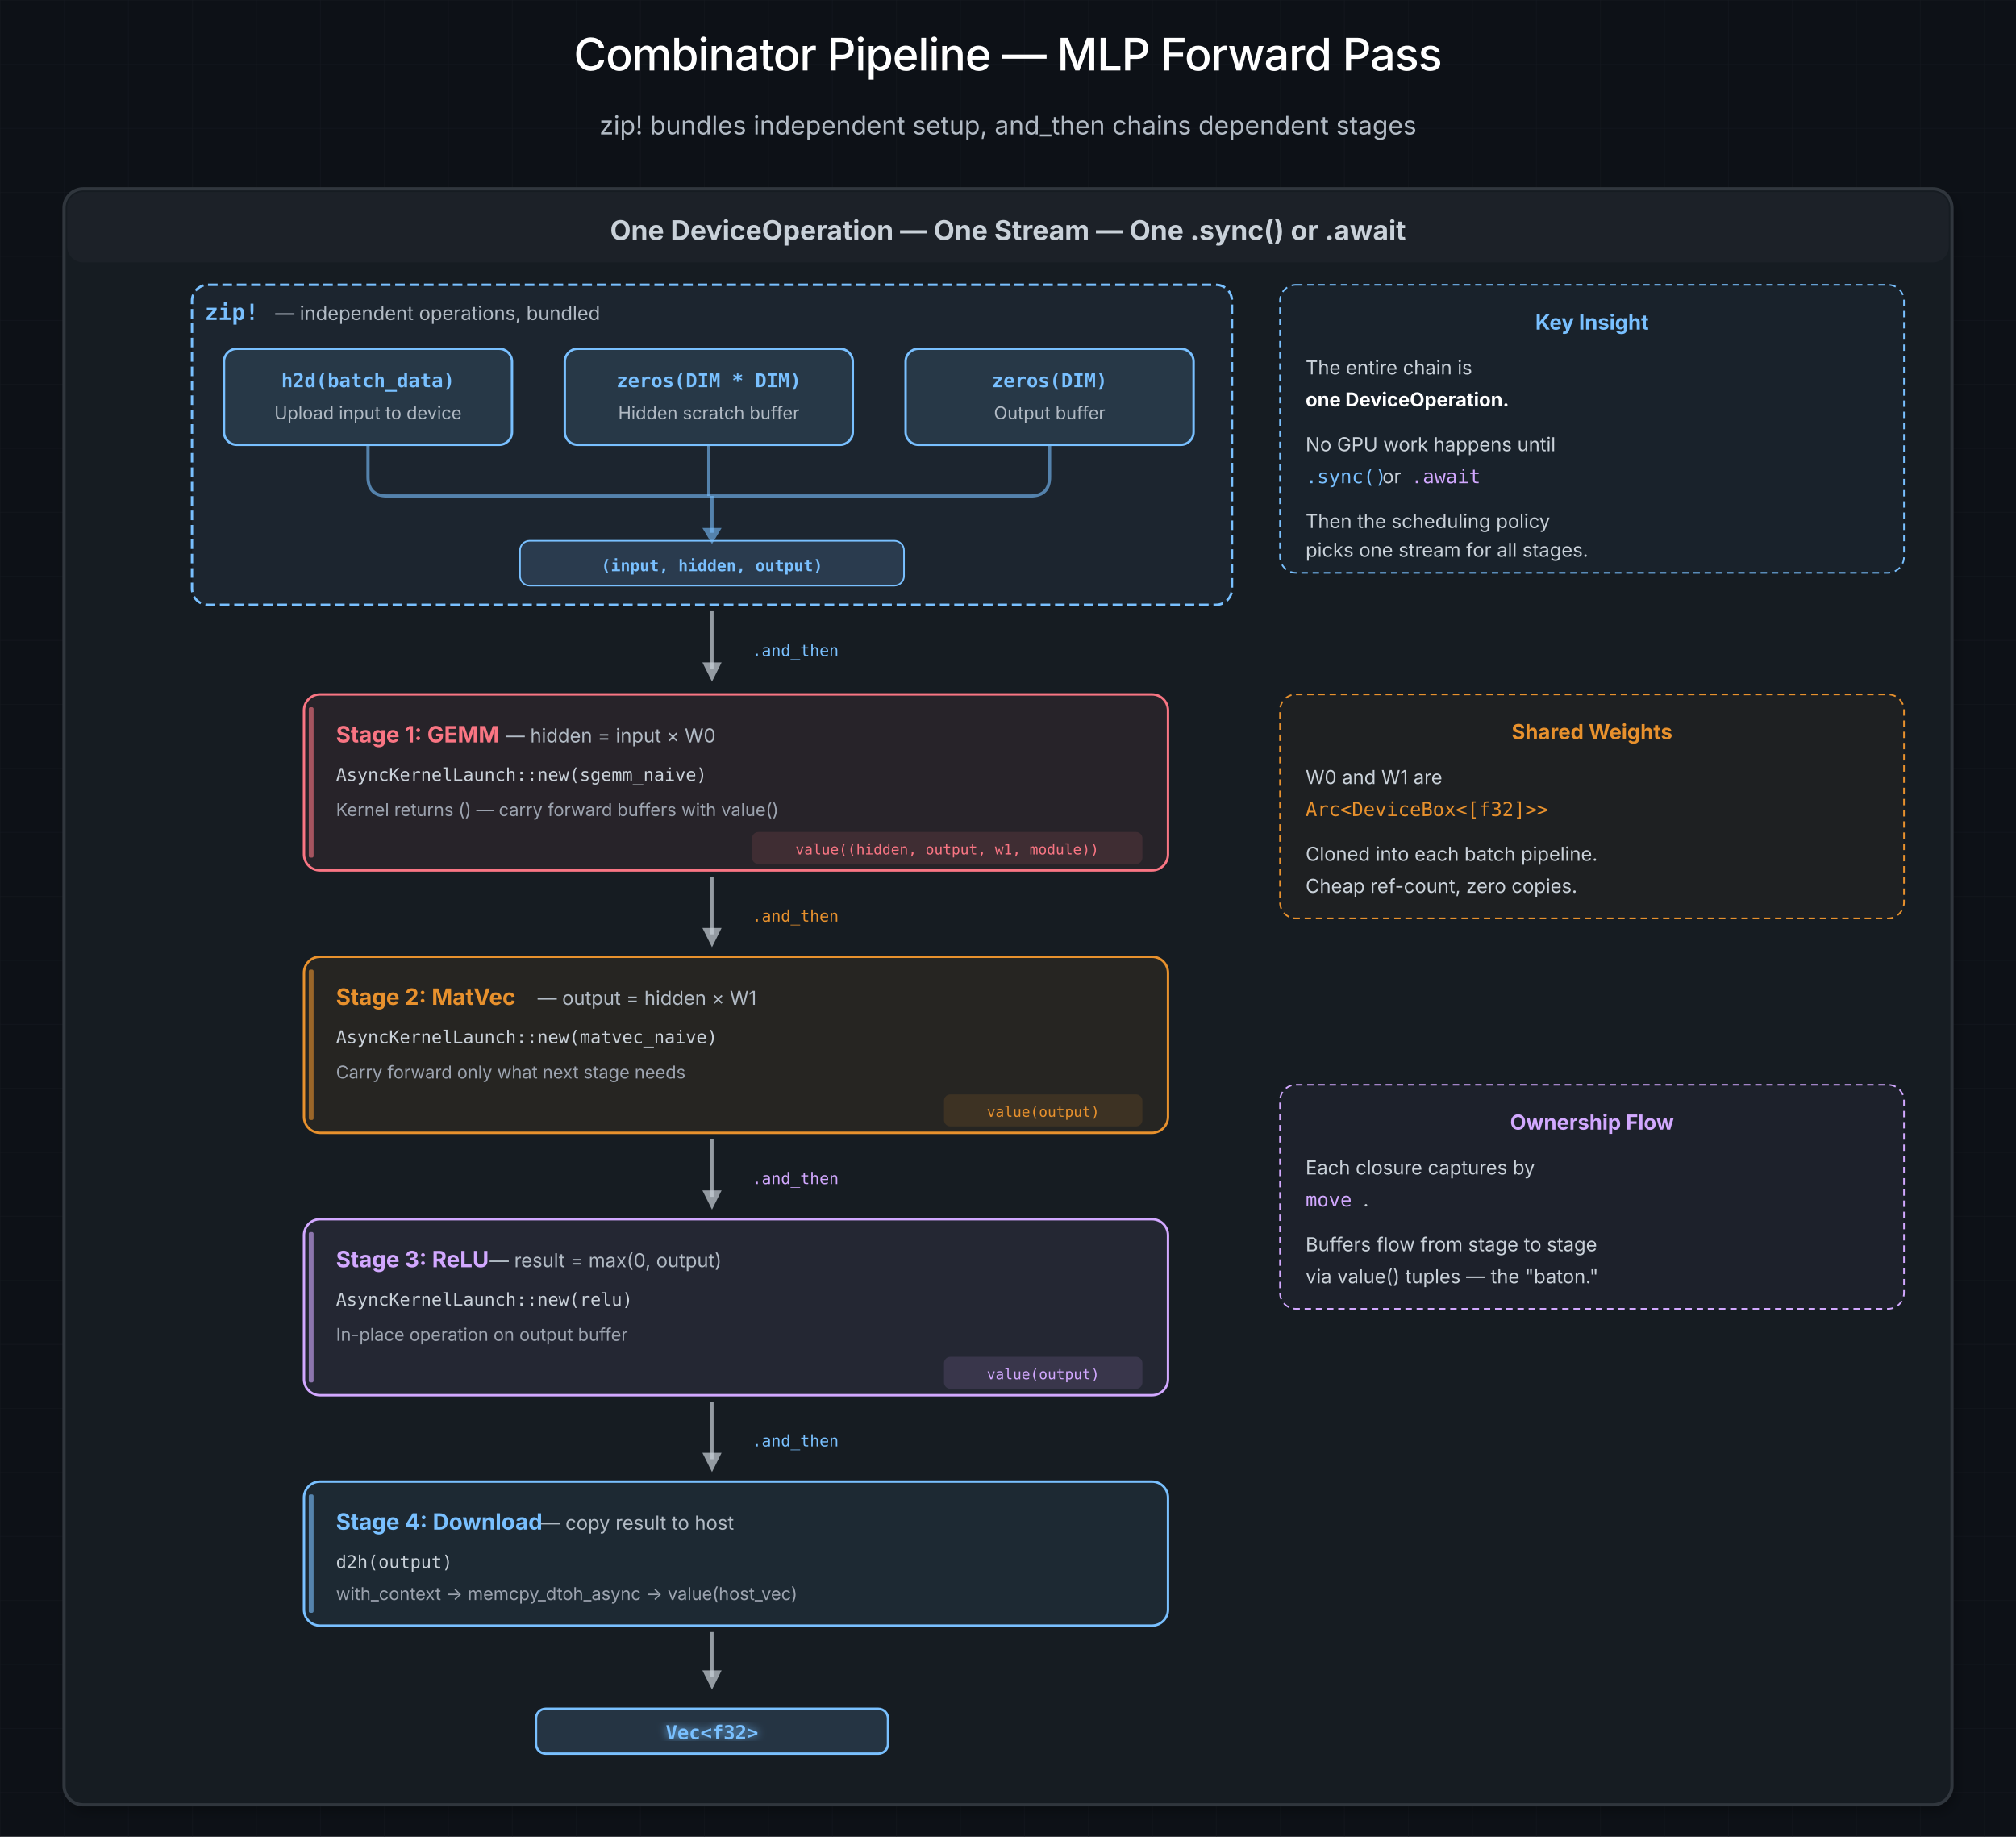
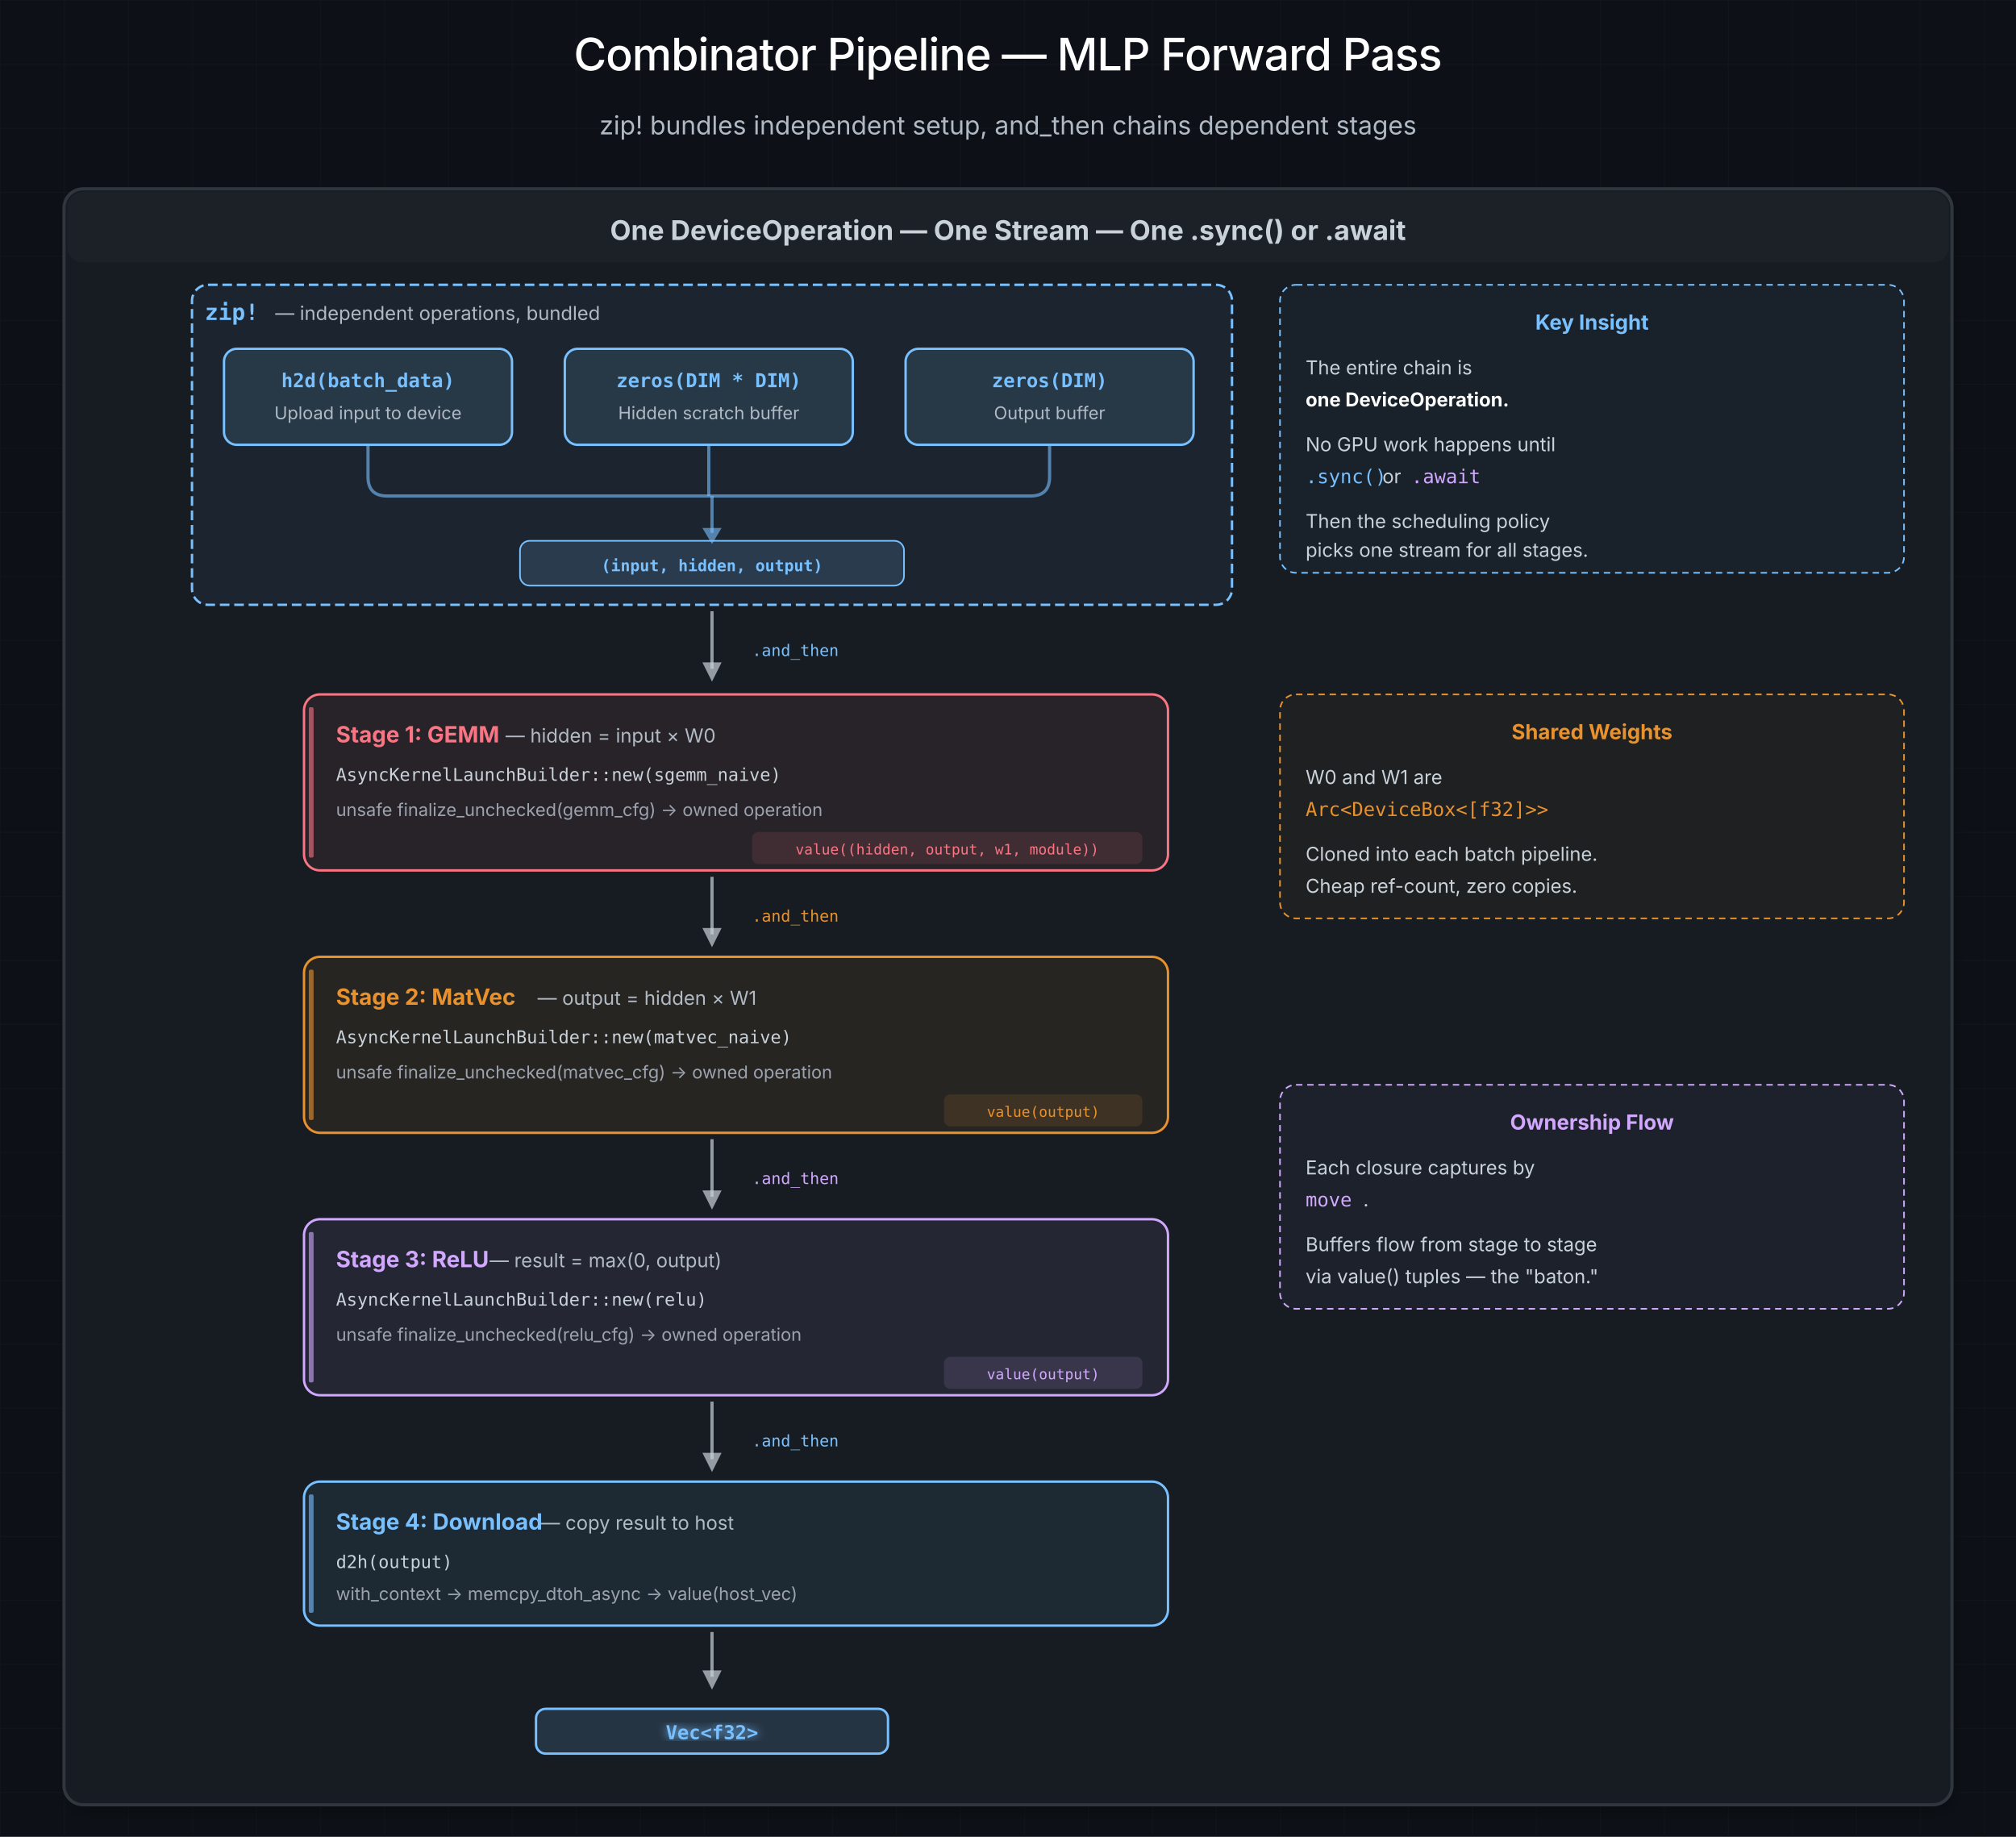
<svg xmlns="http://www.w3.org/2000/svg" viewBox="0 0 1260 1148" font-family="'NVIDIA', 'Inter', 'SF Pro Display', Arial, sans-serif">
  <defs>
    <style type="text/css">
      @font-face { font-family: 'NVIDIA'; font-style: normal; font-weight: 400; src: url('https://images.nvidia.com/etc/designs/nvidiaGDC/clientlibs_base/fonts/nvidia-sans/GLOBAL/NVIDIASans_W_Rg.woff2') format('woff2'); }
      @font-face { font-family: 'NVIDIA'; font-style: normal; font-weight: 700; src: url('https://images.nvidia.com/etc/designs/nvidiaGDC/clientlibs_base/fonts/nvidia-sans/GLOBAL/NVIDIASans_W_Bd.woff2') format('woff2'); }
      @font-face { font-family: 'RobotoMono'; font-style: normal; font-weight: 400; src: url('https://images.nvidia.com/etc/designs/nvidiaGDC/clientlibs_base/fonts/Roboto_Mono/static/RobotoMono-Regular.ttf') format('truetype'); }
    </style>
    <filter id="glow">
      <feGaussianBlur stdDeviation="3" result="coloredBlur" />
      <feMerge>
        <feMergeNode in="coloredBlur" />
        <feMergeNode in="SourceGraphic" />
      </feMerge>
    </filter>
    <filter id="shadow">
      <feDropShadow dx="2" dy="4" stdDeviation="4" flood-opacity="0.3" />
    </filter>
    <pattern id="grid" width="40" height="40" patternUnits="userSpaceOnUse">
      <path d="M 40 0 L 0 0 0 40" fill="none" stroke="#1c2128" stroke-width="0.5" />
    </pattern>
    <linearGradient id="titleAccent" x1="0%" y1="0%" x2="100%" y2="0%">
      <stop offset="0%" stop-color="#79c0ff" />
      <stop offset="100%" stop-color="#d2a8ff" />
    </linearGradient>
    <linearGradient id="pipelineFlow" x1="0%" y1="0%" x2="0%" y2="100%">
      <stop offset="0%" stop-color="#79c0ff" />
      <stop offset="33%" stop-color="#f97583" />
      <stop offset="66%" stop-color="#e8912d" />
      <stop offset="100%" stop-color="#d2a8ff" />
    </linearGradient>
  </defs>
  <rect width="1260" height="1148" fill="#0d1117" />
  <rect width="1260" height="1148" fill="url(#grid)" opacity="0.5" />
  <text x="630" y="44" text-anchor="middle" font-size="28" font-weight="500" fill="#ffffff" letter-spacing="-0.5">Combinator Pipeline — MLP Forward Pass</text>
  <line x1="300" y1="58" x2="960" y2="58" stroke="url(#titleAccent)" stroke-width="2" opacity="0.8" />
  <text x="630" y="84" text-anchor="middle" font-size="16" fill="#b1bac4">zip! bundles independent setup, and_then chains dependent stages</text>
  <g transform="translate(40, 118)">
    <rect width="1180" height="1010" rx="12" fill="#161b22" filter="url(#shadow)" />
    <rect width="1180" height="1010" rx="12" fill="none" stroke="#30363d" stroke-width="2" />
    <rect x="2" y="2" width="1176" height="44" rx="10" fill="#1c2128" />
    <text x="590" y="32" text-anchor="middle" font-size="17" font-weight="700" fill="#c9d1d9">One DeviceOperation — One Stream — One .sync() or .await</text>
    <line x1="55" y1="80" x2="55" y2="960" stroke="url(#pipelineFlow)" stroke-width="3" opacity="0.3" stroke-linecap="round" />
    <g transform="translate(80, 60)">
      <rect width="650" height="200" rx="10" fill="rgba(121, 192, 255, 0.06)" stroke="#79c0ff" stroke-width="1.5" stroke-dasharray="6,3" />
      <text x="8" y="22" font-family="'RobotoMono', monospace" font-size="14" font-weight="700" fill="#79c0ff">zip!</text>
      <text x="52" y="22" font-size="12" fill="#b1bac4">— independent operations, bundled</text>
      <g transform="translate(20, 40)">
        <rect width="180" height="60" rx="8" fill="rgba(121, 192, 255, 0.12)" stroke="#79c0ff" stroke-width="1.5" />
        <text x="90" y="24" text-anchor="middle" font-family="'RobotoMono', monospace" font-size="12" font-weight="700" fill="#79c0ff">h2d(batch_data)</text>
        <text x="90" y="44" text-anchor="middle" font-size="11" fill="#b1bac4">Upload input to device</text>
      </g>
      <g transform="translate(233, 40)">
        <rect width="180" height="60" rx="8" fill="rgba(121, 192, 255, 0.12)" stroke="#79c0ff" stroke-width="1.5" />
        <text x="90" y="24" text-anchor="middle" font-family="'RobotoMono', monospace" font-size="12" font-weight="700" fill="#79c0ff">zeros(DIM * DIM)</text>
        <text x="90" y="44" text-anchor="middle" font-size="11" fill="#b1bac4">Hidden scratch buffer</text>
      </g>
      <g transform="translate(446, 40)">
        <rect width="180" height="60" rx="8" fill="rgba(121, 192, 255, 0.12)" stroke="#79c0ff" stroke-width="1.5" />
        <text x="90" y="24" text-anchor="middle" font-family="'RobotoMono', monospace" font-size="12" font-weight="700" fill="#79c0ff">zeros(DIM)</text>
        <text x="90" y="44" text-anchor="middle" font-size="11" fill="#b1bac4">Output buffer</text>
      </g>
      <path d="M 110,100 V 120 Q 110,132 122,132 H 325" fill="none" stroke="#79c0ff" stroke-width="2" opacity="0.6" />
      <line x1="323" y1="100" x2="323" y2="132" stroke="#79c0ff" stroke-width="2" opacity="0.6" />
      <path d="M 536,100 V 120 Q 536,132 524,132 H 325" fill="none" stroke="#79c0ff" stroke-width="2" opacity="0.6" />
      <line x1="325" y1="132" x2="325" y2="155" stroke="#79c0ff" stroke-width="2" opacity="0.6" />
      <polygon points="319,152 325,162 331,152" fill="#79c0ff" opacity="0.6" />
      <rect x="205" y="160" width="240" height="28" rx="6" fill="rgba(121, 192, 255, 0.15)" stroke="#79c0ff" stroke-width="1" />
      <text x="325" y="179" text-anchor="middle" font-family="'RobotoMono', monospace" font-size="10" font-weight="600" fill="#79c0ff">(input, hidden, output)</text>
    </g>
    <line x1="405" y1="264" x2="405" y2="300" stroke="#c9d1d9" stroke-width="2" opacity="0.7" />
    <polygon points="399,296 405,308 411,296" fill="#c9d1d9" opacity="0.7" />
    <text x="430" y="292" font-family="'RobotoMono', monospace" font-size="10" fill="#79c0ff">.and_then</text>
    <g transform="translate(150, 316)">
      <rect width="540" height="110" rx="10" fill="rgba(249, 117, 131, 0.08)" stroke="#f97583" stroke-width="1.5" />
      <rect x="3" y="8" width="3" height="94" rx="1" fill="#f97583" opacity="0.6" />
      <text x="20" y="30" font-size="14" font-weight="700" fill="#f97583">Stage 1: GEMM</text>
      <text x="126" y="30" font-size="12" fill="#b1bac4">— hidden = input × W0</text>
-       <text x="20" y="54" font-family="'RobotoMono', monospace" font-size="11" fill="#c9d1d9">AsyncKernelLaunch::new(sgemm_naive)</text>
-       <text x="20" y="76" font-size="11" fill="#9ca3af">Kernel returns () — carry forward buffers with value()</text>
+       <text x="20" y="54" font-family="'RobotoMono', monospace" font-size="11" fill="#c9d1d9">AsyncKernelLaunchBuilder::new(sgemm_naive)</text>
+       <text x="20" y="76" font-size="11" fill="#9ca3af">unsafe finalize_unchecked(gemm_cfg) → owned operation</text>
      <rect x="280" y="86" width="244" height="20" rx="4" fill="rgba(249, 117, 131, 0.12)" />
      <text x="402" y="100" text-anchor="middle" font-family="'RobotoMono', monospace" font-size="9" fill="#f97583">value((hidden, output, w1, module))</text>
    </g>
    <line x1="405" y1="430" x2="405" y2="466" stroke="#c9d1d9" stroke-width="2" opacity="0.7" />
    <polygon points="399,462 405,474 411,462" fill="#c9d1d9" opacity="0.7" />
    <text x="430" y="458" font-family="'RobotoMono', monospace" font-size="10" fill="#e8912d">.and_then</text>
    <g transform="translate(150, 480)">
      <rect width="540" height="110" rx="10" fill="rgba(232, 145, 45, 0.08)" stroke="#e8912d" stroke-width="1.5" />
      <rect x="3" y="8" width="3" height="94" rx="1" fill="#e8912d" opacity="0.6" />
      <text x="20" y="30" font-size="14" font-weight="700" fill="#e8912d">Stage 2: MatVec</text>
      <text x="146" y="30" font-size="12" fill="#b1bac4">— output = hidden × W1</text>
-       <text x="20" y="54" font-family="'RobotoMono', monospace" font-size="11" fill="#c9d1d9">AsyncKernelLaunch::new(matvec_naive)</text>
-       <text x="20" y="76" font-size="11" fill="#9ca3af">Carry forward only what next stage needs</text>
+       <text x="20" y="54" font-family="'RobotoMono', monospace" font-size="11" fill="#c9d1d9">AsyncKernelLaunchBuilder::new(matvec_naive)</text>
+       <text x="20" y="76" font-size="11" fill="#9ca3af">unsafe finalize_unchecked(matvec_cfg) → owned operation</text>
      <rect x="400" y="86" width="124" height="20" rx="4" fill="rgba(232, 145, 45, 0.12)" />
      <text x="462" y="100" text-anchor="middle" font-family="'RobotoMono', monospace" font-size="9" fill="#e8912d">value(output)</text>
    </g>
    <line x1="405" y1="594" x2="405" y2="630" stroke="#c9d1d9" stroke-width="2" opacity="0.7" />
    <polygon points="399,626 405,638 411,626" fill="#c9d1d9" opacity="0.7" />
    <text x="430" y="622" font-family="'RobotoMono', monospace" font-size="10" fill="#d2a8ff">.and_then</text>
    <g transform="translate(150, 644)">
      <rect width="540" height="110" rx="10" fill="rgba(210, 168, 255, 0.08)" stroke="#d2a8ff" stroke-width="1.5" />
      <rect x="3" y="8" width="3" height="94" rx="1" fill="#d2a8ff" opacity="0.6" />
      <text x="20" y="30" font-size="14" font-weight="700" fill="#d2a8ff">Stage 3: ReLU</text>
      <text x="116" y="30" font-size="12" fill="#b1bac4">— result = max(0, output)</text>
-       <text x="20" y="54" font-family="'RobotoMono', monospace" font-size="11" fill="#c9d1d9">AsyncKernelLaunch::new(relu)</text>
-       <text x="20" y="76" font-size="11" fill="#9ca3af">In-place operation on output buffer</text>
+       <text x="20" y="54" font-family="'RobotoMono', monospace" font-size="11" fill="#c9d1d9">AsyncKernelLaunchBuilder::new(relu)</text>
+       <text x="20" y="76" font-size="11" fill="#9ca3af">unsafe finalize_unchecked(relu_cfg) → owned operation</text>
      <rect x="400" y="86" width="124" height="20" rx="4" fill="rgba(210, 168, 255, 0.12)" />
      <text x="462" y="100" text-anchor="middle" font-family="'RobotoMono', monospace" font-size="9" fill="#d2a8ff">value(output)</text>
    </g>
    <line x1="405" y1="758" x2="405" y2="794" stroke="#c9d1d9" stroke-width="2" opacity="0.7" />
    <polygon points="399,790 405,802 411,790" fill="#c9d1d9" opacity="0.7" />
    <text x="430" y="786" font-family="'RobotoMono', monospace" font-size="10" fill="#79c0ff">.and_then</text>
    <g transform="translate(150, 808)">
      <rect width="540" height="90" rx="10" fill="rgba(121, 192, 255, 0.08)" stroke="#79c0ff" stroke-width="1.5" />
      <rect x="3" y="8" width="3" height="74" rx="1" fill="#79c0ff" opacity="0.6" />
      <text x="20" y="30" font-size="14" font-weight="700" fill="#79c0ff">Stage 4: Download</text>
      <text x="148" y="30" font-size="12" fill="#b1bac4">— copy result to host</text>
      <text x="20" y="54" font-family="'RobotoMono', monospace" font-size="11" fill="#c9d1d9">d2h(output)</text>
      <text x="20" y="74" font-size="11" fill="#9ca3af">with_context → memcpy_dtoh_async → value(host_vec)</text>
    </g>
    <line x1="405" y1="902" x2="405" y2="930" stroke="#c9d1d9" stroke-width="2" opacity="0.7" />
    <polygon points="399,926 405,938 411,926" fill="#c9d1d9" opacity="0.7" />
    <g transform="translate(760, 60)">
      <rect width="390" height="180" rx="10" fill="rgba(121, 192, 255, 0.04)" stroke="#79c0ff" stroke-width="1" stroke-dasharray="4,3" />
      <text x="195" y="28" text-anchor="middle" font-size="13" font-weight="700" fill="#79c0ff">Key Insight</text>
      <text x="16" y="56" font-size="12" fill="#c9d1d9">The entire chain is</text>
      <text x="16" y="76" font-size="12" font-weight="700" fill="#ffffff">one DeviceOperation.</text>
      <text x="16" y="104" font-size="12" fill="#c9d1d9">No GPU work happens until</text>
      <text x="16" y="124" font-family="'RobotoMono', monospace" font-size="12" fill="#79c0ff">.sync()</text>
      <text x="64" y="124" font-size="12" fill="#c9d1d9">or</text>
      <text x="82" y="124" font-family="'RobotoMono', monospace" font-size="12" fill="#d2a8ff">.await</text>
      <text x="16" y="152" font-size="12" fill="#c9d1d9">Then the scheduling policy</text>
      <text x="16" y="170" font-size="12" fill="#c9d1d9">picks one stream for all stages.</text>
    </g>
    <g transform="translate(760, 316)">
      <rect width="390" height="140" rx="10" fill="rgba(232, 145, 45, 0.04)" stroke="#e8912d" stroke-width="1" stroke-dasharray="4,3" />
      <text x="195" y="28" text-anchor="middle" font-size="13" font-weight="700" fill="#e8912d">Shared Weights</text>
      <text x="16" y="56" font-size="12" fill="#c9d1d9">W0 and W1 are</text>
      <text x="16" y="76" font-family="'RobotoMono', monospace" font-size="12" fill="#e8912d">Arc&lt;DeviceBox&lt;[f32]&gt;&gt;</text>
      <text x="16" y="104" font-size="12" fill="#c9d1d9">Cloned into each batch pipeline.</text>
      <text x="16" y="124" font-size="12" fill="#c9d1d9">Cheap ref-count, zero copies.</text>
    </g>
    <g transform="translate(760, 560)">
      <rect width="390" height="140" rx="10" fill="rgba(210, 168, 255, 0.04)" stroke="#d2a8ff" stroke-width="1" stroke-dasharray="4,3" />
      <text x="195" y="28" text-anchor="middle" font-size="13" font-weight="700" fill="#d2a8ff">Ownership Flow</text>
      <text x="16" y="56" font-size="12" fill="#c9d1d9">Each closure captures by</text>
      <text x="16" y="76" font-family="'RobotoMono', monospace" font-size="12" fill="#d2a8ff">move</text>
      <text x="52" y="76" font-size="12" fill="#c9d1d9">.</text>
      <text x="16" y="104" font-size="12" fill="#c9d1d9">Buffers flow from stage to stage</text>
      <text x="16" y="124" font-size="12" fill="#c9d1d9">via value() tuples — the "baton."</text>
    </g>
    <g transform="translate(295, 950)">
      <rect width="220" height="28" rx="6" fill="rgba(121, 192, 255, 0.15)" stroke="#79c0ff" stroke-width="1.5" />
      <text x="110" y="19" text-anchor="middle" font-family="'RobotoMono', monospace" font-size="12" font-weight="700" fill="#79c0ff" filter="url(#glow)">Vec&lt;f32&gt;</text>
    </g>
  </g>
</svg>
